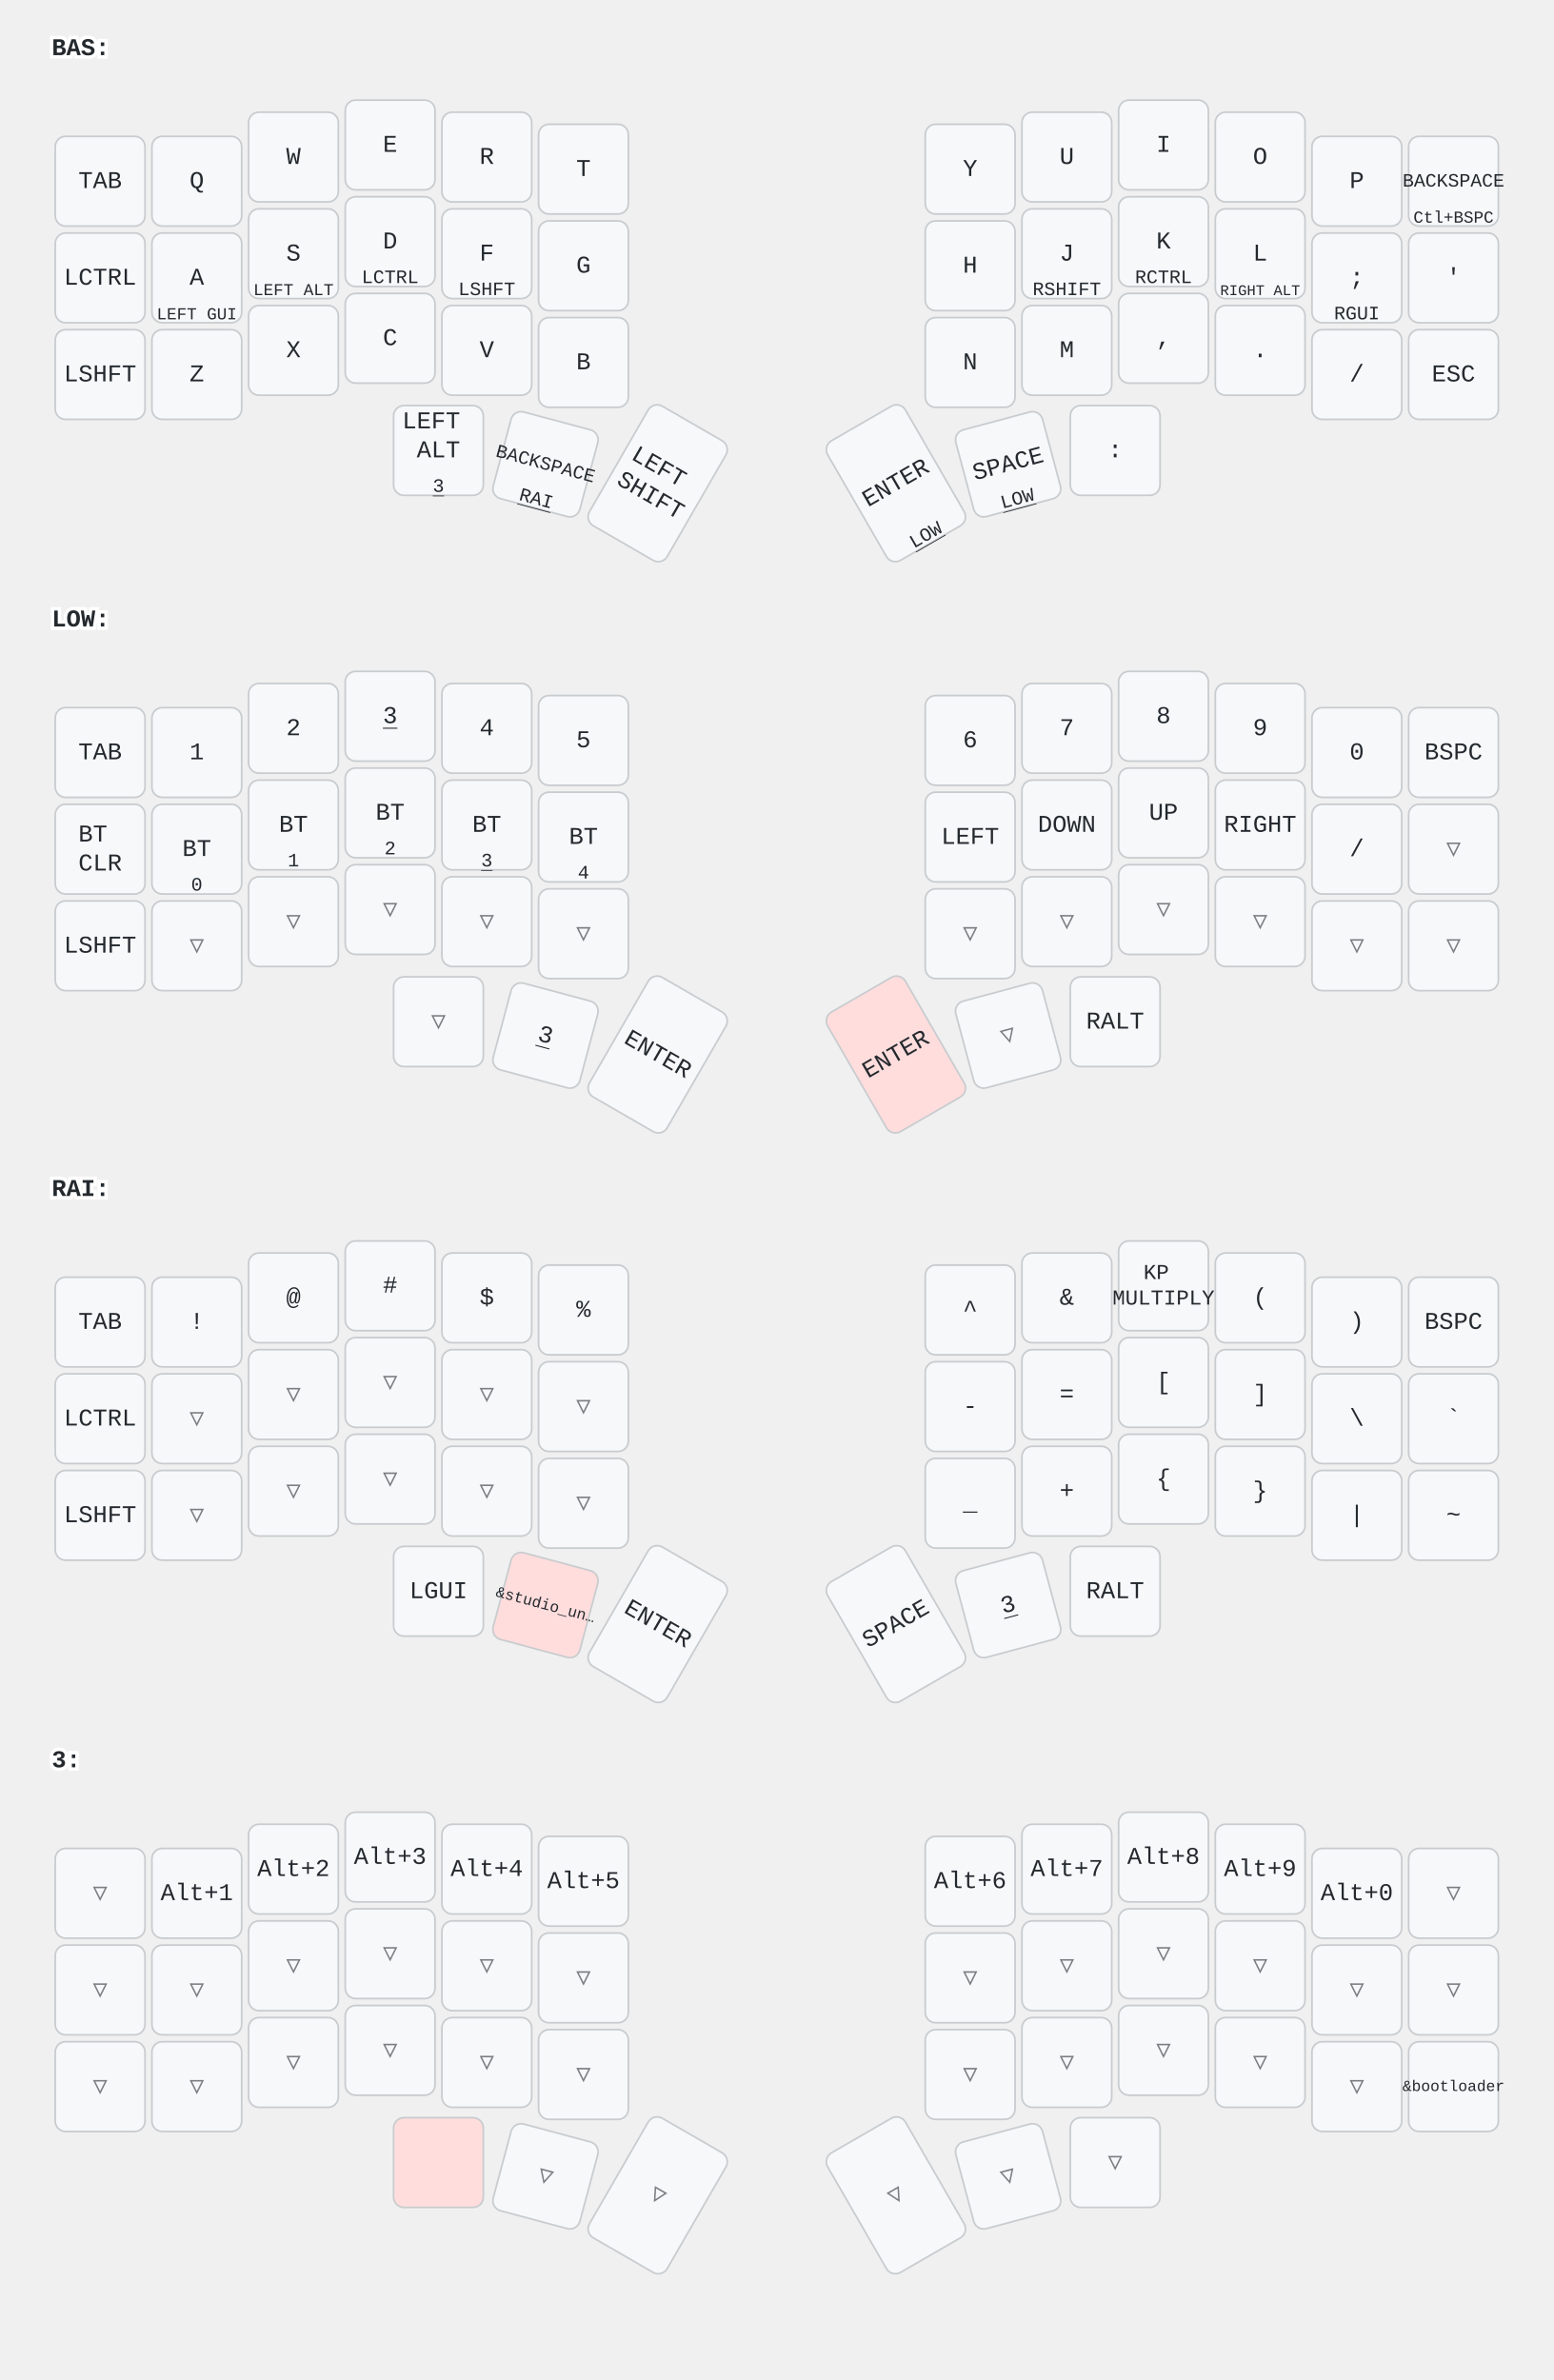
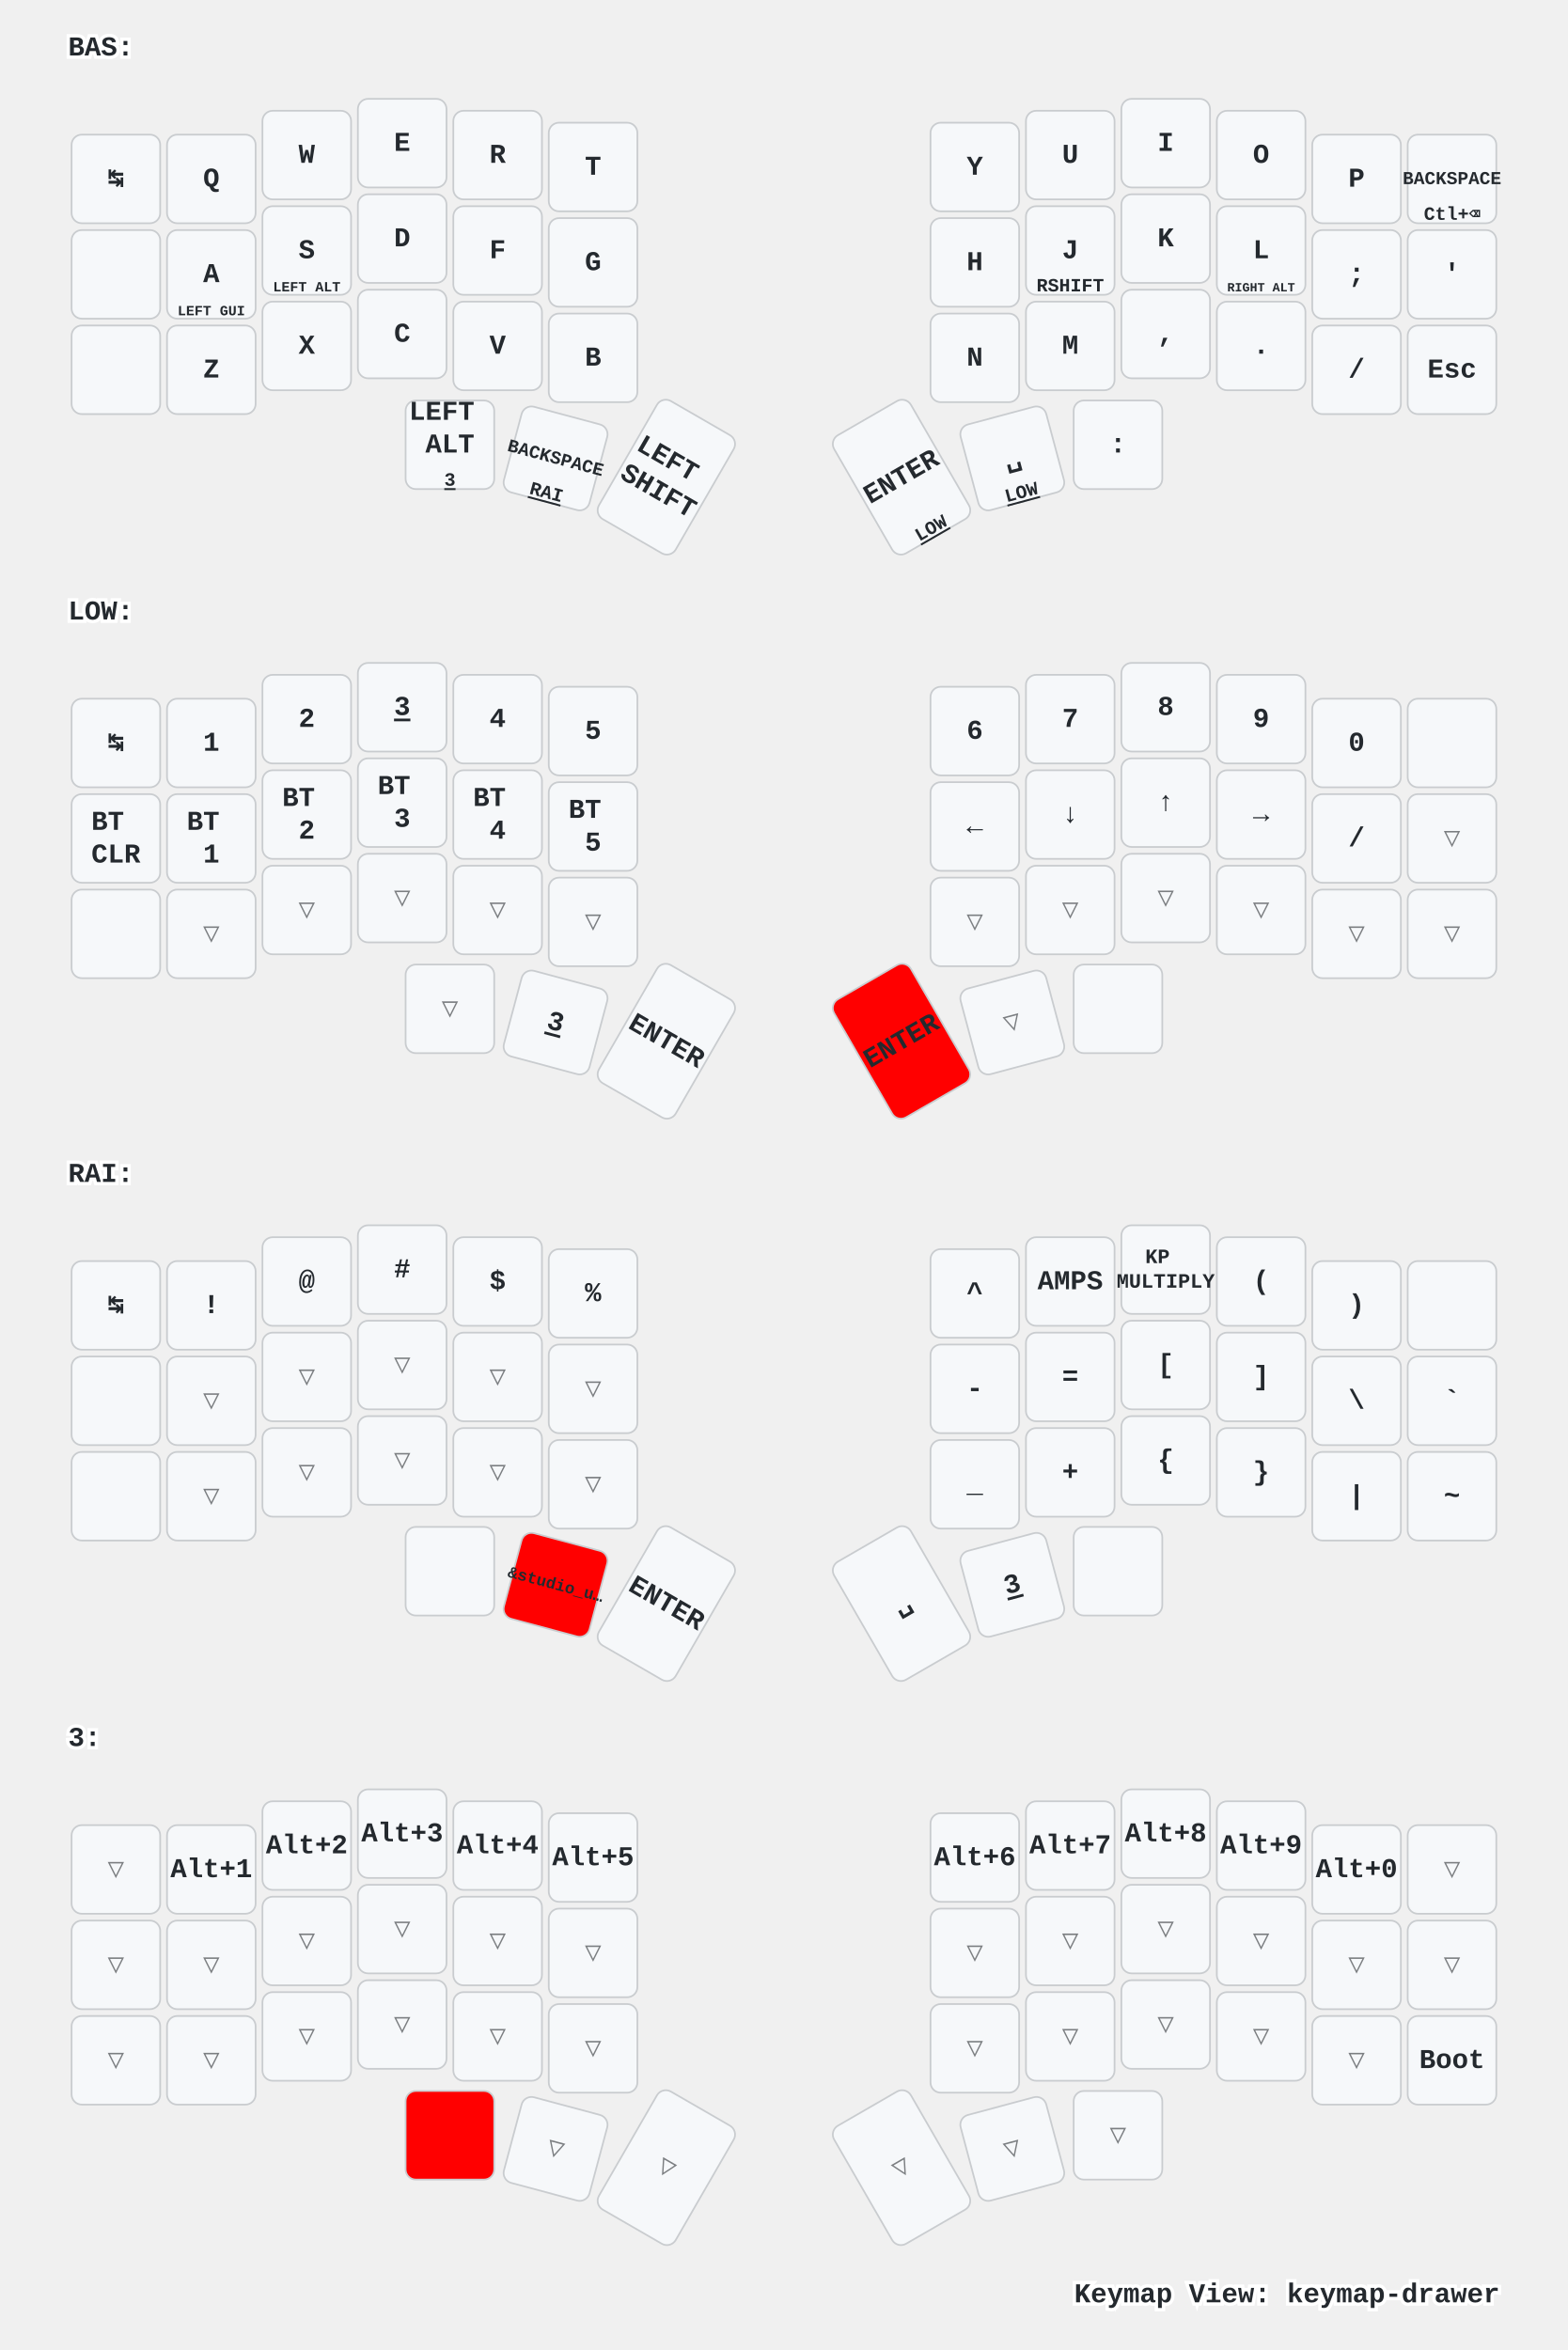
- <svg xmlns="http://www.w3.org/2000/svg" width="900" height="1379" viewBox="0 0 900 1379" class="keymap">
-   <style>/* inherit to force styles through use tags */
+ <svg xmlns="http://www.w3.org/2000/svg" xmlns:xlink="http://www.w3.org/1999/xlink" width="920" height="1379" viewBox="0 0 920 1379" class="keymap">
+   <defs>/* start glyphs */
+ <svg id="mdi:apple-keyboard-command">
+       <svg id="mdi-apple-keyboard-command" viewBox="0 0 24 24">
+         <path d="M6,2A4,4 0 0,1 10,6V8H14V6A4,4 0 0,1 18,2A4,4 0 0,1 22,6A4,4 0 0,1 18,10H16V14H18A4,4 0 0,1 22,18A4,4 0 0,1 18,22A4,4 0 0,1 14,18V16H10V18A4,4 0 0,1 6,22A4,4 0 0,1 2,18A4,4 0 0,1 6,14H8V10H6A4,4 0 0,1 2,6A4,4 0 0,1 6,2M16,18A2,2 0 0,0 18,20A2,2 0 0,0 20,18A2,2 0 0,0 18,16H16V18M14,10H10V14H14V10M6,16A2,2 0 0,0 4,18A2,2 0 0,0 6,20A2,2 0 0,0 8,18V16H6M8,6A2,2 0 0,0 6,4A2,2 0 0,0 4,6A2,2 0 0,0 6,8H8V6M18,8A2,2 0 0,0 20,6A2,2 0 0,0 18,4A2,2 0 0,0 16,6V8H18Z" />
+       </svg>
+     </svg>
+     <svg id="mdi:apple-keyboard-control">
+       <svg id="mdi-apple-keyboard-control" viewBox="0 0 24 24">
+         <path d="M19.78,11.78L18.36,13.19L12,6.83L5.64,13.19L4.22,11.78L12,4L19.78,11.78Z" />
+       </svg>
+     </svg>
+     <svg id="mdi:apple-keyboard-option">
+       <svg id="mdi-apple-keyboard-option" viewBox="0 0 24 24">
+         <path d="M3,4H9.11L16.15,18H21V20H14.88L7.84,6H3V4M14,4H21V6H14V4Z" />
+       </svg>
+     </svg>
+     <svg id="mdi:apple-keyboard-shift">
+       <svg id="mdi-apple-keyboard-shift" viewBox="0 0 24 24">
+         <path d="M15,18V12H17.17L12,6.83L6.83,12H9V18H15M12,4L22,14H17V20H7V14H2L12,4Z" />
+       </svg>
+     </svg>
+     <svg id="mdi:backspace-outline">
+       <svg id="mdi-backspace-outline" viewBox="0 0 24 24">
+         <path d="M19,15.59L17.59,17L14,13.41L10.41,17L9,15.59L12.59,12L9,8.41L10.41,7L14,10.59L17.59,7L19,8.41L15.41,12L19,15.59M22,3A2,2 0 0,1 24,5V19A2,2 0 0,1 22,21H7C6.31,21 5.77,20.64 5.41,20.11L0,12L5.41,3.88C5.77,3.35 6.31,3 7,3H22M22,5H7L2.28,12L7,19H22V5Z" />
+       </svg>
+     </svg>
+   </defs>/* end glyphs */
+ <style>/* inherit to force styles through use tags */
svg path {
    fill: inherit;
}

/* font and background color specifications */
svg.keymap {
    font-family: SFMono-Regular,Consolas,Liberation Mono,Menlo,monospace;
    font-size: 14px;
    font-kerning: normal;
    text-rendering: optimizeLegibility;
    fill: #24292e;
}

/* default key styling */
rect.key {
    fill: #f6f8fa;
}

rect.key, rect.combo {
    stroke: #c9cccf;
    stroke-width: 1;
}

/* default key side styling, only used is draw_key_sides is set */
rect.side {
    filter: brightness(90%);
}

/* color accent for combo boxes */
rect.combo, rect.combo-separate {
    fill: #cdf;
}

/* color accent for held keys */
rect.held, rect.combo.held {
    fill: #fdd;
}

/* color accent for ghost (optional) keys */
rect.ghost, rect.combo.ghost {
    stroke-dasharray: 4, 4;
    stroke-width: 2;
}

text {
    text-anchor: middle;
    dominant-baseline: middle;
}

/* styling for layer labels */
text.label {
    font-weight: bold;
    text-anchor: start;
    stroke: white;
    stroke-width: 4;
    paint-order: stroke;
}

/* styling for optional footer */
text.footer {
    text-anchor: end;
    dominant-baseline: auto;
    stroke: white;
    stroke-width: 4;
    paint-order: stroke;
}

/* styling for combo tap, and key non-tap label text */
text.combo, text.hold, text.shifted, text.left, text.right {
    font-size: 11px;
}

text.hold {
    text-anchor: middle;
    dominant-baseline: auto;
}

text.shifted {
    text-anchor: middle;
    dominant-baseline: hanging;
}

text.left {
    text-anchor: start;
}

text.right {
    text-anchor: end;
}

text.layer-activator {
    text-decoration: underline;
}

/* styling for hold/shifted label text in combo box */
text.combo.hold, text.combo.shifted, text.combo.left, text.combo.right {
    font-size: 8px;
}

/* lighter symbol for transparent keys */
text.trans {
    fill: #7b7e81;
}

/* styling for combo dendrons */
path.combo {
    stroke-width: 1;
    stroke: gray;
    fill: none;
}

/* Start Tabler Icons Cleanup */
/* cannot use height/width with glyphs */
.icon-tabler &gt; path {
    fill: inherit;
    stroke: inherit;
    stroke-width: 2;
}
/* hide tabler's default box */
.icon-tabler &gt; path[stroke="none"][fill="none"] {
    visibility: hidden;
}
/* End Tabler Icons Cleanup */
+ 
+ /* For default sytles, see https://github.com/caksoylar/keymap-drawer/blob/main/keymap_drawer/config.py#L85 */
+ 
+ svg.keymap {
+   font-family: Ubuntu Mono, Inconsolata, Consolas, Liberation Mono, Menlo, monospace;
+   font-size: 16px;
+   font-weight: bold;
+   text-rendering: optimizeLegibility;
+ }
+ 
+ /* Color accent for held keys
+ red = #f00
+ green = #0f0
+ blue = #00f
+ yellow = #ff0
+ cyan = #0ff
+ magenta = #f0f
+ white = #fff
+ black = #000
+ grey = #888
+ light grey = #ccc
+ #ffc
+ */
+ rect.held, rect.combo.held {
+     fill: #f00;
+ }
+ 
+ /* Technique borrowed and extended from https://github.com/englmaxi/zmk-config/blob/master/keymap-drawer/config.yaml */
+ .sym_sub_text.tap {
+   translate: -5px 2px;
+   font-size: 20px;
+ }
+ .sym_sub_text.shifted {
+   translate: 10px 13px;
+   font-size: 10px;
+   opacity: 1.0;
+ }
+ .combo.sym_sub_text.tap {
+   translate: -1px 1px;
+ }
+ .combo.sym_sub_text.shifted {
+   translate: 7px 5px;
+   font-size: 10px;
+   opacity: 1.0;
+ }
+ 
+ /* Toggle */
+ .toggle.shifted {
+   translate: -10px 12px;
+ }
+ 
+ .toggle.hold {
+   translate: 13px -23px;
+ }
+ 
+ /* Variant for tap-dances */
+ .tap_dance.tap {
+   translate: -7px 0px;
+   font-size: 12px;
+ }
+ .tap_dance.shifted {
+   translate: 7px 17px;
+   font-size: 12px;
+   opacity: 1.0;
+ }
+ 
+ /* Variant for symbol next to symbol */
+ .sym_by_sym.tap {
+   translate: -6px 0px;
+ }
+ .sym_by_sym.shifted {
+   translate: 10px 12px;
+   opacity: 1.0;
+ }
+ 
+ .combo.sym_by_sym.tap {
+   translate: -35px 0px;
+ }
+ .combo.sym_by_sym.shifted {
+   translate: 35px 20px;
+   opacity: 1.0;
+ }
+ 
+ .combo.sym_by_sym.hold {
+   visibility: hidden;
+ }
+ 
+ /* hide hold box for combo sym_by_sym */
+ .combo.sym_by_sym.hold &gt; path[stroke="none"][fill="none"] {
+   visibility: hidden;
+ }
</style>
-   <g transform="translate(30, 0)" class="layer-BAS">
+   <g transform="translate(40, 0)" class="layer-BAS">
    <text x="0" y="28" class="label" id="BAS">BAS:</text>
    <g transform="translate(0, 56)">
      <g transform="translate(28, 49)" class="key keypos-0">
        <rect rx="6" ry="6" x="-26" y="-26" width="52" height="52" class="key" />
-         <text x="0" y="0" class="key tap">TAB</text>
+         <text x="0" y="0" class="key tap">↹</text>
      </g>
      <g transform="translate(84, 49)" class="key keypos-1">
        <rect rx="6" ry="6" x="-26" y="-26" width="52" height="52" class="key" />
        <text x="0" y="0" class="key tap">Q</text>
      </g>
      <g transform="translate(140, 35)" class="key keypos-2">
        <rect rx="6" ry="6" x="-26" y="-26" width="52" height="52" class="key" />
        <text x="0" y="0" class="key tap">W</text>
      </g>
      <g transform="translate(196, 28)" class="key keypos-3">
        <rect rx="6" ry="6" x="-26" y="-26" width="52" height="52" class="key" />
        <text x="0" y="0" class="key tap">E</text>
      </g>
      <g transform="translate(252, 35)" class="key keypos-4">
        <rect rx="6" ry="6" x="-26" y="-26" width="52" height="52" class="key" />
        <text x="0" y="0" class="key tap">R</text>
      </g>
      <g transform="translate(308, 42)" class="key keypos-5">
        <rect rx="6" ry="6" x="-26" y="-26" width="52" height="52" class="key" />
        <text x="0" y="0" class="key tap">T</text>
      </g>
      <g transform="translate(532, 42)" class="key keypos-6">
        <rect rx="6" ry="6" x="-26" y="-26" width="52" height="52" class="key" />
        <text x="0" y="0" class="key tap">Y</text>
      </g>
      <g transform="translate(588, 35)" class="key keypos-7">
        <rect rx="6" ry="6" x="-26" y="-26" width="52" height="52" class="key" />
        <text x="0" y="0" class="key tap">U</text>
      </g>
      <g transform="translate(644, 28)" class="key keypos-8">
        <rect rx="6" ry="6" x="-26" y="-26" width="52" height="52" class="key" />
        <text x="0" y="0" class="key tap">I</text>
      </g>
      <g transform="translate(700, 35)" class="key keypos-9">
        <rect rx="6" ry="6" x="-26" y="-26" width="52" height="52" class="key" />
        <text x="0" y="0" class="key tap">O</text>
      </g>
      <g transform="translate(756, 49)" class="key keypos-10">
        <rect rx="6" ry="6" x="-26" y="-26" width="52" height="52" class="key" />
        <text x="0" y="0" class="key tap">P</text>
      </g>
      <g transform="translate(812, 49)" class="key keypos-11">
        <rect rx="6" ry="6" x="-26" y="-26" width="52" height="52" class="key" />
        <text x="0" y="0" class="key tap">
-           <tspan style="font-size: 78%">BACKSPACE</tspan>
-         </text>
-         <text x="0" y="24" class="key hold">
-           <tspan style="font-size: 88%">Ctl+BSPC</tspan>
-         </text>
+           <tspan style="font-size: 67%">BACKSPACE</tspan>
+         </text>
+         <text x="0" y="24" class="key hold">Ctl+⌫</text>
      </g>
      <g transform="translate(28, 105)" class="key keypos-12">
        <rect rx="6" ry="6" x="-26" y="-26" width="52" height="52" class="key" />
-         <text x="0" y="0" class="key tap">LCTRL</text>
+         <use href="#mdi:apple-keyboard-control" xlink:href="#mdi:apple-keyboard-control" x="-9" y="-9" height="18" width="18.0" class="key tap glyph mdi:apple-keyboard-control" />
      </g>
      <g transform="translate(84, 105)" class="key keypos-13">
        <rect rx="6" ry="6" x="-26" y="-26" width="52" height="52" class="key" />
        <text x="0" y="0" class="key tap">A</text>
        <text x="0" y="24" class="key hold">
-           <tspan style="font-size: 88%">LEFT GUI</tspan>
+           <tspan style="font-size: 75%">LEFT GUI</tspan>
        </text>
      </g>
      <g transform="translate(140, 91)" class="key keypos-14">
        <rect rx="6" ry="6" x="-26" y="-26" width="52" height="52" class="key" />
        <text x="0" y="0" class="key tap">S</text>
        <text x="0" y="24" class="key hold">
-           <tspan style="font-size: 88%">LEFT ALT</tspan>
+           <tspan style="font-size: 75%">LEFT ALT</tspan>
        </text>
      </g>
      <g transform="translate(196, 84)" class="key keypos-15">
        <rect rx="6" ry="6" x="-26" y="-26" width="52" height="52" class="key" />
        <text x="0" y="0" class="key tap">D</text>
-         <text x="0" y="24" class="key hold">LCTRL</text>
+         <use href="#mdi:apple-keyboard-control" xlink:href="#mdi:apple-keyboard-control" x="-8" y="9" height="15" width="15.0" class="key hold glyph mdi:apple-keyboard-control" />
      </g>
      <g transform="translate(252, 91)" class="key keypos-16">
        <rect rx="6" ry="6" x="-26" y="-26" width="52" height="52" class="key" />
        <text x="0" y="0" class="key tap">F</text>
-         <text x="0" y="24" class="key hold">LSHFT</text>
+         <use href="#mdi:apple-keyboard-shift" xlink:href="#mdi:apple-keyboard-shift" x="-8" y="9" height="15" width="15.0" class="key hold glyph mdi:apple-keyboard-shift" />
      </g>
      <g transform="translate(308, 98)" class="key keypos-17">
        <rect rx="6" ry="6" x="-26" y="-26" width="52" height="52" class="key" />
        <text x="0" y="0" class="key tap">G</text>
      </g>
      <g transform="translate(532, 98)" class="key keypos-18">
        <rect rx="6" ry="6" x="-26" y="-26" width="52" height="52" class="key" />
        <text x="0" y="0" class="key tap">H</text>
      </g>
      <g transform="translate(588, 91)" class="key keypos-19">
        <rect rx="6" ry="6" x="-26" y="-26" width="52" height="52" class="key" />
        <text x="0" y="0" class="key tap">J</text>
        <text x="0" y="24" class="key hold">RSHIFT</text>
      </g>
      <g transform="translate(644, 84)" class="key keypos-20">
        <rect rx="6" ry="6" x="-26" y="-26" width="52" height="52" class="key" />
        <text x="0" y="0" class="key tap">K</text>
-         <text x="0" y="24" class="key hold">RCTRL</text>
+         <use href="#mdi:apple-keyboard-control" xlink:href="#mdi:apple-keyboard-control" x="-8" y="9" height="15" width="15.0" class="key hold glyph mdi:apple-keyboard-control" />
      </g>
      <g transform="translate(700, 91)" class="key keypos-21">
        <rect rx="6" ry="6" x="-26" y="-26" width="52" height="52" class="key" />
        <text x="0" y="0" class="key tap">L</text>
        <text x="0" y="24" class="key hold">
-           <tspan style="font-size: 78%">RIGHT ALT</tspan>
+           <tspan style="font-size: 67%">RIGHT ALT</tspan>
        </text>
      </g>
      <g transform="translate(756, 105)" class="key keypos-22">
        <rect rx="6" ry="6" x="-26" y="-26" width="52" height="52" class="key" />
        <text x="0" y="0" class="key tap">;</text>
-         <text x="0" y="24" class="key hold">RGUI</text>
+         <use href="#mdi:apple-keyboard-command" xlink:href="#mdi:apple-keyboard-command" x="-8" y="9" height="15" width="15.0" class="key hold glyph mdi:apple-keyboard-command" />
      </g>
      <g transform="translate(812, 105)" class="key keypos-23">
        <rect rx="6" ry="6" x="-26" y="-26" width="52" height="52" class="key" />
        <text x="0" y="0" class="key tap">'</text>
      </g>
      <g transform="translate(28, 161)" class="key keypos-24">
        <rect rx="6" ry="6" x="-26" y="-26" width="52" height="52" class="key" />
-         <text x="0" y="0" class="key tap">LSHFT</text>
+         <use href="#mdi:apple-keyboard-shift" xlink:href="#mdi:apple-keyboard-shift" x="-9" y="-9" height="18" width="18.0" class="key tap glyph mdi:apple-keyboard-shift" />
      </g>
      <g transform="translate(84, 161)" class="key keypos-25">
        <rect rx="6" ry="6" x="-26" y="-26" width="52" height="52" class="key" />
        <text x="0" y="0" class="key tap">Z</text>
      </g>
      <g transform="translate(140, 147)" class="key keypos-26">
        <rect rx="6" ry="6" x="-26" y="-26" width="52" height="52" class="key" />
        <text x="0" y="0" class="key tap">X</text>
      </g>
      <g transform="translate(196, 140)" class="key keypos-27">
        <rect rx="6" ry="6" x="-26" y="-26" width="52" height="52" class="key" />
        <text x="0" y="0" class="key tap">C</text>
      </g>
      <g transform="translate(252, 147)" class="key keypos-28">
        <rect rx="6" ry="6" x="-26" y="-26" width="52" height="52" class="key" />
        <text x="0" y="0" class="key tap">V</text>
      </g>
      <g transform="translate(308, 154)" class="key keypos-29">
        <rect rx="6" ry="6" x="-26" y="-26" width="52" height="52" class="key" />
        <text x="0" y="0" class="key tap">B</text>
      </g>
      <g transform="translate(532, 154)" class="key keypos-30">
        <rect rx="6" ry="6" x="-26" y="-26" width="52" height="52" class="key" />
        <text x="0" y="0" class="key tap">N</text>
      </g>
      <g transform="translate(588, 147)" class="key keypos-31">
        <rect rx="6" ry="6" x="-26" y="-26" width="52" height="52" class="key" />
        <text x="0" y="0" class="key tap">M</text>
      </g>
      <g transform="translate(644, 140)" class="key keypos-32">
        <rect rx="6" ry="6" x="-26" y="-26" width="52" height="52" class="key" />
        <text x="0" y="0" class="key tap">,</text>
      </g>
      <g transform="translate(700, 147)" class="key keypos-33">
        <rect rx="6" ry="6" x="-26" y="-26" width="52" height="52" class="key" />
        <text x="0" y="0" class="key tap">.</text>
      </g>
      <g transform="translate(756, 161)" class="key keypos-34">
        <rect rx="6" ry="6" x="-26" y="-26" width="52" height="52" class="key" />
        <text x="0" y="0" class="key tap">/</text>
      </g>
      <g transform="translate(812, 161)" class="key keypos-35">
        <rect rx="6" ry="6" x="-26" y="-26" width="52" height="52" class="key" />
-         <text x="0" y="0" class="key tap">ESC</text>
+         <text x="0" y="0" class="key tap">Esc</text>
      </g>
      <g transform="translate(224, 205)" class="key keypos-36">
        <rect rx="6" ry="6" x="-26" y="-26" width="52" height="52" class="key" />
        <text x="0" y="0" class="key tap">
          <tspan x="0" dy="-1.2em">LEFT</tspan>
          <tspan x="0" dy="1.2em">ALT</tspan>
        </text>
        <a href="#x_x">
          <text x="0" y="24" class="key hold layer-activator">3</text>
        </a>
      </g>
      <g transform="translate(286, 213) rotate(15.0)" class="key keypos-37">
        <rect rx="6" ry="6" x="-26" y="-26" width="52" height="52" class="key" />
        <text x="0" y="0" class="key tap">
-           <tspan style="font-size: 78%">BACKSPACE</tspan>
+           <tspan style="font-size: 67%">BACKSPACE</tspan>
        </text>
        <a href="#RAI">
          <text x="0" y="24" class="key hold layer-activator">RAI</text>
        </a>
      </g>
      <g transform="translate(351, 224) rotate(30.0)" class="key keypos-38">
        <rect rx="6" ry="6" x="-26" y="-40" width="52" height="80" class="key" />
        <text x="0" y="0" class="key tap">
          <tspan x="0" dy="-0.6em">LEFT</tspan>
          <tspan x="0" dy="1.2em">SHIFT</tspan>
        </text>
      </g>
      <g transform="translate(489, 224) rotate(-30.0)" class="key keypos-39">
        <rect rx="6" ry="6" x="-26" y="-40" width="52" height="80" class="key" />
        <text x="0" y="0" class="key tap">ENTER</text>
        <a href="#LOW">
          <text x="0" y="38" class="key hold layer-activator">LOW</text>
        </a>
      </g>
      <g transform="translate(554, 213) rotate(-15.0)" class="key keypos-40">
        <rect rx="6" ry="6" x="-26" y="-26" width="52" height="52" class="key" />
-         <text x="0" y="0" class="key tap">SPACE</text>
+         <text x="0" y="0" class="key tap">␣</text>
        <a href="#LOW">
          <text x="0" y="24" class="key hold layer-activator">LOW</text>
        </a>
      </g>
      <g transform="translate(616, 205)" class="key keypos-41">
        <rect rx="6" ry="6" x="-26" y="-26" width="52" height="52" class="key" />
        <text x="0" y="0" class="key tap">:</text>
      </g>
    </g>
  </g>
-   <g transform="translate(30, 331)" class="layer-LOW">
+   <g transform="translate(40, 331)" class="layer-LOW">
    <text x="0" y="28" class="label" id="LOW">LOW:</text>
    <g transform="translate(0, 56)">
      <g transform="translate(28, 49)" class="key keypos-0">
        <rect rx="6" ry="6" x="-26" y="-26" width="52" height="52" class="key" />
-         <text x="0" y="0" class="key tap">TAB</text>
+         <text x="0" y="0" class="key tap">↹</text>
      </g>
      <g transform="translate(84, 49)" class="key keypos-1">
        <rect rx="6" ry="6" x="-26" y="-26" width="52" height="52" class="key" />
        <text x="0" y="0" class="key tap">1</text>
      </g>
      <g transform="translate(140, 35)" class="key keypos-2">
        <rect rx="6" ry="6" x="-26" y="-26" width="52" height="52" class="key" />
        <text x="0" y="0" class="key tap">2</text>
      </g>
      <g transform="translate(196, 28)" class="key keypos-3">
        <rect rx="6" ry="6" x="-26" y="-26" width="52" height="52" class="key" />
        <a href="#x_x">
          <text x="0" y="0" class="key tap layer-activator">3</text>
        </a>
      </g>
      <g transform="translate(252, 35)" class="key keypos-4">
        <rect rx="6" ry="6" x="-26" y="-26" width="52" height="52" class="key" />
        <text x="0" y="0" class="key tap">4</text>
      </g>
      <g transform="translate(308, 42)" class="key keypos-5">
        <rect rx="6" ry="6" x="-26" y="-26" width="52" height="52" class="key" />
        <text x="0" y="0" class="key tap">5</text>
      </g>
      <g transform="translate(532, 42)" class="key keypos-6">
        <rect rx="6" ry="6" x="-26" y="-26" width="52" height="52" class="key" />
        <text x="0" y="0" class="key tap">6</text>
      </g>
      <g transform="translate(588, 35)" class="key keypos-7">
        <rect rx="6" ry="6" x="-26" y="-26" width="52" height="52" class="key" />
        <text x="0" y="0" class="key tap">7</text>
      </g>
      <g transform="translate(644, 28)" class="key keypos-8">
        <rect rx="6" ry="6" x="-26" y="-26" width="52" height="52" class="key" />
        <text x="0" y="0" class="key tap">8</text>
      </g>
      <g transform="translate(700, 35)" class="key keypos-9">
        <rect rx="6" ry="6" x="-26" y="-26" width="52" height="52" class="key" />
        <text x="0" y="0" class="key tap">9</text>
      </g>
      <g transform="translate(756, 49)" class="key keypos-10">
        <rect rx="6" ry="6" x="-26" y="-26" width="52" height="52" class="key" />
        <text x="0" y="0" class="key tap">0</text>
      </g>
      <g transform="translate(812, 49)" class="key keypos-11">
        <rect rx="6" ry="6" x="-26" y="-26" width="52" height="52" class="key" />
-         <text x="0" y="0" class="key tap">BSPC</text>
+         <use href="#mdi:backspace-outline" xlink:href="#mdi:backspace-outline" x="-9" y="-9" height="18" width="18.0" class="key tap glyph mdi:backspace-outline" />
      </g>
      <g transform="translate(28, 105)" class="key keypos-12">
        <rect rx="6" ry="6" x="-26" y="-26" width="52" height="52" class="key" />
        <text x="0" y="0" class="key tap">
          <tspan x="0" dy="-0.6em">BT</tspan>
          <tspan x="0" dy="1.2em">CLR</tspan>
        </text>
      </g>
      <g transform="translate(84, 105)" class="key keypos-13">
        <rect rx="6" ry="6" x="-26" y="-26" width="52" height="52" class="key" />
-         <text x="0" y="0" class="key tap">BT</text>
-         <text x="0" y="24" class="key hold">0</text>
+         <text x="0" y="0" class="key tap">
+           <tspan x="0" dy="-0.6em">BT</tspan>
+           <tspan x="0" dy="1.2em">1</tspan>
+         </text>
      </g>
      <g transform="translate(140, 91)" class="key keypos-14">
        <rect rx="6" ry="6" x="-26" y="-26" width="52" height="52" class="key" />
-         <text x="0" y="0" class="key tap">BT</text>
-         <text x="0" y="24" class="key hold">1</text>
+         <text x="0" y="0" class="key tap">
+           <tspan x="0" dy="-0.6em">BT</tspan>
+           <tspan x="0" dy="1.2em">2</tspan>
+         </text>
      </g>
      <g transform="translate(196, 84)" class="key keypos-15">
        <rect rx="6" ry="6" x="-26" y="-26" width="52" height="52" class="key" />
-         <text x="0" y="0" class="key tap">BT</text>
-         <text x="0" y="24" class="key hold">2</text>
+         <text x="0" y="0" class="key tap">
+           <tspan x="0" dy="-0.6em">BT</tspan>
+           <tspan x="0" dy="1.2em">3</tspan>
+         </text>
      </g>
      <g transform="translate(252, 91)" class="key keypos-16">
        <rect rx="6" ry="6" x="-26" y="-26" width="52" height="52" class="key" />
-         <text x="0" y="0" class="key tap">BT</text>
-         <a href="#x_x">
-           <text x="0" y="24" class="key hold layer-activator">3</text>
-         </a>
+         <text x="0" y="0" class="key tap">
+           <tspan x="0" dy="-0.6em">BT</tspan>
+           <tspan x="0" dy="1.2em">4</tspan>
+         </text>
      </g>
      <g transform="translate(308, 98)" class="key keypos-17">
        <rect rx="6" ry="6" x="-26" y="-26" width="52" height="52" class="key" />
-         <text x="0" y="0" class="key tap">BT</text>
-         <text x="0" y="24" class="key hold">4</text>
+         <text x="0" y="0" class="key tap">
+           <tspan x="0" dy="-0.6em">BT</tspan>
+           <tspan x="0" dy="1.2em">5</tspan>
+         </text>
      </g>
      <g transform="translate(532, 98)" class="key keypos-18">
        <rect rx="6" ry="6" x="-26" y="-26" width="52" height="52" class="key" />
-         <text x="0" y="0" class="key tap">LEFT</text>
+         <text x="0" y="0" class="key tap">←</text>
      </g>
      <g transform="translate(588, 91)" class="key keypos-19">
        <rect rx="6" ry="6" x="-26" y="-26" width="52" height="52" class="key" />
-         <text x="0" y="0" class="key tap">DOWN</text>
+         <text x="0" y="0" class="key tap">↓</text>
      </g>
      <g transform="translate(644, 84)" class="key keypos-20">
        <rect rx="6" ry="6" x="-26" y="-26" width="52" height="52" class="key" />
-         <text x="0" y="0" class="key tap">UP</text>
+         <text x="0" y="0" class="key tap">↑</text>
      </g>
      <g transform="translate(700, 91)" class="key keypos-21">
        <rect rx="6" ry="6" x="-26" y="-26" width="52" height="52" class="key" />
-         <text x="0" y="0" class="key tap">RIGHT</text>
+         <text x="0" y="0" class="key tap">→</text>
      </g>
      <g transform="translate(756, 105)" class="key keypos-22">
        <rect rx="6" ry="6" x="-26" y="-26" width="52" height="52" class="key" />
        <text x="0" y="0" class="key tap">/</text>
      </g>
      <g transform="translate(812, 105)" class="key trans keypos-23">
        <rect rx="6" ry="6" x="-26" y="-26" width="52" height="52" class="key trans" />
        <text x="0" y="0" class="key trans tap">▽</text>
      </g>
      <g transform="translate(28, 161)" class="key keypos-24">
        <rect rx="6" ry="6" x="-26" y="-26" width="52" height="52" class="key" />
-         <text x="0" y="0" class="key tap">LSHFT</text>
+         <use href="#mdi:apple-keyboard-shift" xlink:href="#mdi:apple-keyboard-shift" x="-9" y="-9" height="18" width="18.0" class="key tap glyph mdi:apple-keyboard-shift" />
      </g>
      <g transform="translate(84, 161)" class="key trans keypos-25">
        <rect rx="6" ry="6" x="-26" y="-26" width="52" height="52" class="key trans" />
        <text x="0" y="0" class="key trans tap">▽</text>
      </g>
      <g transform="translate(140, 147)" class="key trans keypos-26">
        <rect rx="6" ry="6" x="-26" y="-26" width="52" height="52" class="key trans" />
        <text x="0" y="0" class="key trans tap">▽</text>
      </g>
      <g transform="translate(196, 140)" class="key trans keypos-27">
        <rect rx="6" ry="6" x="-26" y="-26" width="52" height="52" class="key trans" />
        <text x="0" y="0" class="key trans tap">▽</text>
      </g>
      <g transform="translate(252, 147)" class="key trans keypos-28">
        <rect rx="6" ry="6" x="-26" y="-26" width="52" height="52" class="key trans" />
        <text x="0" y="0" class="key trans tap">▽</text>
      </g>
      <g transform="translate(308, 154)" class="key trans keypos-29">
        <rect rx="6" ry="6" x="-26" y="-26" width="52" height="52" class="key trans" />
        <text x="0" y="0" class="key trans tap">▽</text>
      </g>
      <g transform="translate(532, 154)" class="key trans keypos-30">
        <rect rx="6" ry="6" x="-26" y="-26" width="52" height="52" class="key trans" />
        <text x="0" y="0" class="key trans tap">▽</text>
      </g>
      <g transform="translate(588, 147)" class="key trans keypos-31">
        <rect rx="6" ry="6" x="-26" y="-26" width="52" height="52" class="key trans" />
        <text x="0" y="0" class="key trans tap">▽</text>
      </g>
      <g transform="translate(644, 140)" class="key trans keypos-32">
        <rect rx="6" ry="6" x="-26" y="-26" width="52" height="52" class="key trans" />
        <text x="0" y="0" class="key trans tap">▽</text>
      </g>
      <g transform="translate(700, 147)" class="key trans keypos-33">
        <rect rx="6" ry="6" x="-26" y="-26" width="52" height="52" class="key trans" />
        <text x="0" y="0" class="key trans tap">▽</text>
      </g>
      <g transform="translate(756, 161)" class="key trans keypos-34">
        <rect rx="6" ry="6" x="-26" y="-26" width="52" height="52" class="key trans" />
        <text x="0" y="0" class="key trans tap">▽</text>
      </g>
      <g transform="translate(812, 161)" class="key trans keypos-35">
        <rect rx="6" ry="6" x="-26" y="-26" width="52" height="52" class="key trans" />
        <text x="0" y="0" class="key trans tap">▽</text>
      </g>
      <g transform="translate(224, 205)" class="key trans keypos-36">
        <rect rx="6" ry="6" x="-26" y="-26" width="52" height="52" class="key trans" />
        <text x="0" y="0" class="key trans tap">▽</text>
      </g>
      <g transform="translate(286, 213) rotate(15.0)" class="key keypos-37">
        <rect rx="6" ry="6" x="-26" y="-26" width="52" height="52" class="key" />
        <a href="#x_x">
          <text x="0" y="0" class="key tap layer-activator">3</text>
        </a>
      </g>
      <g transform="translate(351, 224) rotate(30.0)" class="key keypos-38">
        <rect rx="6" ry="6" x="-26" y="-40" width="52" height="80" class="key" />
        <text x="0" y="0" class="key tap">ENTER</text>
      </g>
      <g transform="translate(489, 224) rotate(-30.0)" class="key held keypos-39">
        <rect rx="6" ry="6" x="-26" y="-40" width="52" height="80" class="key held" />
        <text x="0" y="0" class="key held tap">ENTER</text>
      </g>
      <g transform="translate(554, 213) rotate(-15.0)" class="key trans keypos-40">
        <rect rx="6" ry="6" x="-26" y="-26" width="52" height="52" class="key trans" />
        <text x="0" y="0" class="key trans tap">▽</text>
      </g>
      <g transform="translate(616, 205)" class="key keypos-41">
        <rect rx="6" ry="6" x="-26" y="-26" width="52" height="52" class="key" />
-         <text x="0" y="0" class="key tap">RALT</text>
+         <use href="#mdi:apple-keyboard-option" xlink:href="#mdi:apple-keyboard-option" x="-9" y="-9" height="18" width="18.0" class="key tap glyph mdi:apple-keyboard-option" />
      </g>
    </g>
  </g>
-   <g transform="translate(30, 661)" class="layer-RAI">
+   <g transform="translate(40, 661)" class="layer-RAI">
    <text x="0" y="28" class="label" id="RAI">RAI:</text>
    <g transform="translate(0, 56)">
      <g transform="translate(28, 49)" class="key keypos-0">
        <rect rx="6" ry="6" x="-26" y="-26" width="52" height="52" class="key" />
-         <text x="0" y="0" class="key tap">TAB</text>
+         <text x="0" y="0" class="key tap">↹</text>
      </g>
      <g transform="translate(84, 49)" class="key keypos-1">
        <rect rx="6" ry="6" x="-26" y="-26" width="52" height="52" class="key" />
        <text x="0" y="0" class="key tap">!</text>
      </g>
      <g transform="translate(140, 35)" class="key keypos-2">
        <rect rx="6" ry="6" x="-26" y="-26" width="52" height="52" class="key" />
        <text x="0" y="0" class="key tap">@</text>
      </g>
      <g transform="translate(196, 28)" class="key keypos-3">
        <rect rx="6" ry="6" x="-26" y="-26" width="52" height="52" class="key" />
        <text x="0" y="0" class="key tap">#</text>
      </g>
      <g transform="translate(252, 35)" class="key keypos-4">
        <rect rx="6" ry="6" x="-26" y="-26" width="52" height="52" class="key" />
        <text x="0" y="0" class="key tap">$</text>
      </g>
      <g transform="translate(308, 42)" class="key keypos-5">
        <rect rx="6" ry="6" x="-26" y="-26" width="52" height="52" class="key" />
        <text x="0" y="0" class="key tap">%</text>
      </g>
      <g transform="translate(532, 42)" class="key keypos-6">
        <rect rx="6" ry="6" x="-26" y="-26" width="52" height="52" class="key" />
        <text x="0" y="0" class="key tap">^</text>
      </g>
      <g transform="translate(588, 35)" class="key keypos-7">
        <rect rx="6" ry="6" x="-26" y="-26" width="52" height="52" class="key" />
-         <text x="0" y="0" class="key tap">&amp;</text>
+         <text x="0" y="0" class="key tap">AMPS</text>
      </g>
      <g transform="translate(644, 28)" class="key keypos-8">
        <rect rx="6" ry="6" x="-26" y="-26" width="52" height="52" class="key" />
        <text x="0" y="0" class="key tap">
-           <tspan x="0" dy="-0.6em" style="font-size: 88%">KP</tspan>
-           <tspan x="0" dy="1.2em" style="font-size: 88%">MULTIPLY</tspan>
+           <tspan x="0" dy="-0.6em" style="font-size: 75%">KP</tspan>
+           <tspan x="0" dy="1.2em" style="font-size: 75%">MULTIPLY</tspan>
        </text>
      </g>
      <g transform="translate(700, 35)" class="key keypos-9">
        <rect rx="6" ry="6" x="-26" y="-26" width="52" height="52" class="key" />
        <text x="0" y="0" class="key tap">(</text>
      </g>
      <g transform="translate(756, 49)" class="key keypos-10">
        <rect rx="6" ry="6" x="-26" y="-26" width="52" height="52" class="key" />
        <text x="0" y="0" class="key tap">)</text>
      </g>
      <g transform="translate(812, 49)" class="key keypos-11">
        <rect rx="6" ry="6" x="-26" y="-26" width="52" height="52" class="key" />
-         <text x="0" y="0" class="key tap">BSPC</text>
+         <use href="#mdi:backspace-outline" xlink:href="#mdi:backspace-outline" x="-9" y="-9" height="18" width="18.0" class="key tap glyph mdi:backspace-outline" />
      </g>
      <g transform="translate(28, 105)" class="key keypos-12">
        <rect rx="6" ry="6" x="-26" y="-26" width="52" height="52" class="key" />
-         <text x="0" y="0" class="key tap">LCTRL</text>
+         <use href="#mdi:apple-keyboard-control" xlink:href="#mdi:apple-keyboard-control" x="-9" y="-9" height="18" width="18.0" class="key tap glyph mdi:apple-keyboard-control" />
      </g>
      <g transform="translate(84, 105)" class="key trans keypos-13">
        <rect rx="6" ry="6" x="-26" y="-26" width="52" height="52" class="key trans" />
        <text x="0" y="0" class="key trans tap">▽</text>
      </g>
      <g transform="translate(140, 91)" class="key trans keypos-14">
        <rect rx="6" ry="6" x="-26" y="-26" width="52" height="52" class="key trans" />
        <text x="0" y="0" class="key trans tap">▽</text>
      </g>
      <g transform="translate(196, 84)" class="key trans keypos-15">
        <rect rx="6" ry="6" x="-26" y="-26" width="52" height="52" class="key trans" />
        <text x="0" y="0" class="key trans tap">▽</text>
      </g>
      <g transform="translate(252, 91)" class="key trans keypos-16">
        <rect rx="6" ry="6" x="-26" y="-26" width="52" height="52" class="key trans" />
        <text x="0" y="0" class="key trans tap">▽</text>
      </g>
      <g transform="translate(308, 98)" class="key trans keypos-17">
        <rect rx="6" ry="6" x="-26" y="-26" width="52" height="52" class="key trans" />
        <text x="0" y="0" class="key trans tap">▽</text>
      </g>
      <g transform="translate(532, 98)" class="key keypos-18">
        <rect rx="6" ry="6" x="-26" y="-26" width="52" height="52" class="key" />
        <text x="0" y="0" class="key tap">-</text>
      </g>
      <g transform="translate(588, 91)" class="key keypos-19">
        <rect rx="6" ry="6" x="-26" y="-26" width="52" height="52" class="key" />
        <text x="0" y="0" class="key tap">=</text>
      </g>
      <g transform="translate(644, 84)" class="key keypos-20">
        <rect rx="6" ry="6" x="-26" y="-26" width="52" height="52" class="key" />
        <text x="0" y="0" class="key tap">[</text>
      </g>
      <g transform="translate(700, 91)" class="key keypos-21">
        <rect rx="6" ry="6" x="-26" y="-26" width="52" height="52" class="key" />
        <text x="0" y="0" class="key tap">]</text>
      </g>
      <g transform="translate(756, 105)" class="key keypos-22">
        <rect rx="6" ry="6" x="-26" y="-26" width="52" height="52" class="key" />
        <text x="0" y="0" class="key tap">\</text>
      </g>
      <g transform="translate(812, 105)" class="key keypos-23">
        <rect rx="6" ry="6" x="-26" y="-26" width="52" height="52" class="key" />
        <text x="0" y="0" class="key tap">`</text>
      </g>
      <g transform="translate(28, 161)" class="key keypos-24">
        <rect rx="6" ry="6" x="-26" y="-26" width="52" height="52" class="key" />
-         <text x="0" y="0" class="key tap">LSHFT</text>
+         <use href="#mdi:apple-keyboard-shift" xlink:href="#mdi:apple-keyboard-shift" x="-9" y="-9" height="18" width="18.0" class="key tap glyph mdi:apple-keyboard-shift" />
      </g>
      <g transform="translate(84, 161)" class="key trans keypos-25">
        <rect rx="6" ry="6" x="-26" y="-26" width="52" height="52" class="key trans" />
        <text x="0" y="0" class="key trans tap">▽</text>
      </g>
      <g transform="translate(140, 147)" class="key trans keypos-26">
        <rect rx="6" ry="6" x="-26" y="-26" width="52" height="52" class="key trans" />
        <text x="0" y="0" class="key trans tap">▽</text>
      </g>
      <g transform="translate(196, 140)" class="key trans keypos-27">
        <rect rx="6" ry="6" x="-26" y="-26" width="52" height="52" class="key trans" />
        <text x="0" y="0" class="key trans tap">▽</text>
      </g>
      <g transform="translate(252, 147)" class="key trans keypos-28">
        <rect rx="6" ry="6" x="-26" y="-26" width="52" height="52" class="key trans" />
        <text x="0" y="0" class="key trans tap">▽</text>
      </g>
      <g transform="translate(308, 154)" class="key trans keypos-29">
        <rect rx="6" ry="6" x="-26" y="-26" width="52" height="52" class="key trans" />
        <text x="0" y="0" class="key trans tap">▽</text>
      </g>
      <g transform="translate(532, 154)" class="key keypos-30">
        <rect rx="6" ry="6" x="-26" y="-26" width="52" height="52" class="key" />
        <text x="0" y="0" class="key tap">_</text>
      </g>
      <g transform="translate(588, 147)" class="key keypos-31">
        <rect rx="6" ry="6" x="-26" y="-26" width="52" height="52" class="key" />
        <text x="0" y="0" class="key tap">+</text>
      </g>
      <g transform="translate(644, 140)" class="key keypos-32">
        <rect rx="6" ry="6" x="-26" y="-26" width="52" height="52" class="key" />
        <text x="0" y="0" class="key tap">{</text>
      </g>
      <g transform="translate(700, 147)" class="key keypos-33">
        <rect rx="6" ry="6" x="-26" y="-26" width="52" height="52" class="key" />
        <text x="0" y="0" class="key tap">}</text>
      </g>
      <g transform="translate(756, 161)" class="key keypos-34">
        <rect rx="6" ry="6" x="-26" y="-26" width="52" height="52" class="key" />
        <text x="0" y="0" class="key tap">|</text>
      </g>
      <g transform="translate(812, 161)" class="key keypos-35">
        <rect rx="6" ry="6" x="-26" y="-26" width="52" height="52" class="key" />
        <text x="0" y="0" class="key tap">~</text>
      </g>
      <g transform="translate(224, 205)" class="key keypos-36">
        <rect rx="6" ry="6" x="-26" y="-26" width="52" height="52" class="key" />
-         <text x="0" y="0" class="key tap">LGUI</text>
+         <use href="#mdi:apple-keyboard-command" xlink:href="#mdi:apple-keyboard-command" x="-9" y="-9" height="18" width="18.0" class="key tap glyph mdi:apple-keyboard-command" />
      </g>
      <g transform="translate(286, 213) rotate(15.0)" class="key held keypos-37">
        <rect rx="6" ry="6" x="-26" y="-26" width="52" height="52" class="key held" />
        <text x="0" y="0" class="key held tap">
-           <tspan style="font-size: 64%">&amp;studio_un…</tspan>
+           <tspan style="font-size: 60%">&amp;studio_u…</tspan>
        </text>
      </g>
      <g transform="translate(351, 224) rotate(30.0)" class="key keypos-38">
        <rect rx="6" ry="6" x="-26" y="-40" width="52" height="80" class="key" />
        <text x="0" y="0" class="key tap">ENTER</text>
      </g>
      <g transform="translate(489, 224) rotate(-30.0)" class="key keypos-39">
        <rect rx="6" ry="6" x="-26" y="-40" width="52" height="80" class="key" />
-         <text x="0" y="0" class="key tap">SPACE</text>
+         <text x="0" y="0" class="key tap">␣</text>
      </g>
      <g transform="translate(554, 213) rotate(-15.0)" class="key keypos-40">
        <rect rx="6" ry="6" x="-26" y="-26" width="52" height="52" class="key" />
        <a href="#x_x">
          <text x="0" y="0" class="key tap layer-activator">3</text>
        </a>
      </g>
      <g transform="translate(616, 205)" class="key keypos-41">
        <rect rx="6" ry="6" x="-26" y="-26" width="52" height="52" class="key" />
-         <text x="0" y="0" class="key tap">RALT</text>
+         <use href="#mdi:apple-keyboard-option" xlink:href="#mdi:apple-keyboard-option" x="-9" y="-9" height="18" width="18.0" class="key tap glyph mdi:apple-keyboard-option" />
      </g>
    </g>
  </g>
-   <g transform="translate(30, 992)" class="layer-3">
+   <g transform="translate(40, 992)" class="layer-3">
    <text x="0" y="28" class="label" id="x_x">3:</text>
    <g transform="translate(0, 56)">
      <g transform="translate(28, 49)" class="key trans keypos-0">
        <rect rx="6" ry="6" x="-26" y="-26" width="52" height="52" class="key trans" />
        <text x="0" y="0" class="key trans tap">▽</text>
      </g>
      <g transform="translate(84, 49)" class="key keypos-1">
        <rect rx="6" ry="6" x="-26" y="-26" width="52" height="52" class="key" />
        <text x="0" y="0" class="key tap">Alt+1</text>
      </g>
      <g transform="translate(140, 35)" class="key keypos-2">
        <rect rx="6" ry="6" x="-26" y="-26" width="52" height="52" class="key" />
        <text x="0" y="0" class="key tap">Alt+2</text>
      </g>
      <g transform="translate(196, 28)" class="key keypos-3">
        <rect rx="6" ry="6" x="-26" y="-26" width="52" height="52" class="key" />
        <text x="0" y="0" class="key tap">Alt+3</text>
      </g>
      <g transform="translate(252, 35)" class="key keypos-4">
        <rect rx="6" ry="6" x="-26" y="-26" width="52" height="52" class="key" />
        <text x="0" y="0" class="key tap">Alt+4</text>
      </g>
      <g transform="translate(308, 42)" class="key keypos-5">
        <rect rx="6" ry="6" x="-26" y="-26" width="52" height="52" class="key" />
        <text x="0" y="0" class="key tap">Alt+5</text>
      </g>
      <g transform="translate(532, 42)" class="key keypos-6">
        <rect rx="6" ry="6" x="-26" y="-26" width="52" height="52" class="key" />
        <text x="0" y="0" class="key tap">Alt+6</text>
      </g>
      <g transform="translate(588, 35)" class="key keypos-7">
        <rect rx="6" ry="6" x="-26" y="-26" width="52" height="52" class="key" />
        <text x="0" y="0" class="key tap">Alt+7</text>
      </g>
      <g transform="translate(644, 28)" class="key keypos-8">
        <rect rx="6" ry="6" x="-26" y="-26" width="52" height="52" class="key" />
        <text x="0" y="0" class="key tap">Alt+8</text>
      </g>
      <g transform="translate(700, 35)" class="key keypos-9">
        <rect rx="6" ry="6" x="-26" y="-26" width="52" height="52" class="key" />
        <text x="0" y="0" class="key tap">Alt+9</text>
      </g>
      <g transform="translate(756, 49)" class="key keypos-10">
        <rect rx="6" ry="6" x="-26" y="-26" width="52" height="52" class="key" />
        <text x="0" y="0" class="key tap">Alt+0</text>
      </g>
      <g transform="translate(812, 49)" class="key trans keypos-11">
        <rect rx="6" ry="6" x="-26" y="-26" width="52" height="52" class="key trans" />
        <text x="0" y="0" class="key trans tap">▽</text>
      </g>
      <g transform="translate(28, 105)" class="key trans keypos-12">
        <rect rx="6" ry="6" x="-26" y="-26" width="52" height="52" class="key trans" />
        <text x="0" y="0" class="key trans tap">▽</text>
      </g>
      <g transform="translate(84, 105)" class="key trans keypos-13">
        <rect rx="6" ry="6" x="-26" y="-26" width="52" height="52" class="key trans" />
        <text x="0" y="0" class="key trans tap">▽</text>
      </g>
      <g transform="translate(140, 91)" class="key trans keypos-14">
        <rect rx="6" ry="6" x="-26" y="-26" width="52" height="52" class="key trans" />
        <text x="0" y="0" class="key trans tap">▽</text>
      </g>
      <g transform="translate(196, 84)" class="key trans keypos-15">
        <rect rx="6" ry="6" x="-26" y="-26" width="52" height="52" class="key trans" />
        <text x="0" y="0" class="key trans tap">▽</text>
      </g>
      <g transform="translate(252, 91)" class="key trans keypos-16">
        <rect rx="6" ry="6" x="-26" y="-26" width="52" height="52" class="key trans" />
        <text x="0" y="0" class="key trans tap">▽</text>
      </g>
      <g transform="translate(308, 98)" class="key trans keypos-17">
        <rect rx="6" ry="6" x="-26" y="-26" width="52" height="52" class="key trans" />
        <text x="0" y="0" class="key trans tap">▽</text>
      </g>
      <g transform="translate(532, 98)" class="key trans keypos-18">
        <rect rx="6" ry="6" x="-26" y="-26" width="52" height="52" class="key trans" />
        <text x="0" y="0" class="key trans tap">▽</text>
      </g>
      <g transform="translate(588, 91)" class="key trans keypos-19">
        <rect rx="6" ry="6" x="-26" y="-26" width="52" height="52" class="key trans" />
        <text x="0" y="0" class="key trans tap">▽</text>
      </g>
      <g transform="translate(644, 84)" class="key trans keypos-20">
        <rect rx="6" ry="6" x="-26" y="-26" width="52" height="52" class="key trans" />
        <text x="0" y="0" class="key trans tap">▽</text>
      </g>
      <g transform="translate(700, 91)" class="key trans keypos-21">
        <rect rx="6" ry="6" x="-26" y="-26" width="52" height="52" class="key trans" />
        <text x="0" y="0" class="key trans tap">▽</text>
      </g>
      <g transform="translate(756, 105)" class="key trans keypos-22">
        <rect rx="6" ry="6" x="-26" y="-26" width="52" height="52" class="key trans" />
        <text x="0" y="0" class="key trans tap">▽</text>
      </g>
      <g transform="translate(812, 105)" class="key trans keypos-23">
        <rect rx="6" ry="6" x="-26" y="-26" width="52" height="52" class="key trans" />
        <text x="0" y="0" class="key trans tap">▽</text>
      </g>
      <g transform="translate(28, 161)" class="key trans keypos-24">
        <rect rx="6" ry="6" x="-26" y="-26" width="52" height="52" class="key trans" />
        <text x="0" y="0" class="key trans tap">▽</text>
      </g>
      <g transform="translate(84, 161)" class="key trans keypos-25">
        <rect rx="6" ry="6" x="-26" y="-26" width="52" height="52" class="key trans" />
        <text x="0" y="0" class="key trans tap">▽</text>
      </g>
      <g transform="translate(140, 147)" class="key trans keypos-26">
        <rect rx="6" ry="6" x="-26" y="-26" width="52" height="52" class="key trans" />
        <text x="0" y="0" class="key trans tap">▽</text>
      </g>
      <g transform="translate(196, 140)" class="key trans keypos-27">
        <rect rx="6" ry="6" x="-26" y="-26" width="52" height="52" class="key trans" />
        <text x="0" y="0" class="key trans tap">▽</text>
      </g>
      <g transform="translate(252, 147)" class="key trans keypos-28">
        <rect rx="6" ry="6" x="-26" y="-26" width="52" height="52" class="key trans" />
        <text x="0" y="0" class="key trans tap">▽</text>
      </g>
      <g transform="translate(308, 154)" class="key trans keypos-29">
        <rect rx="6" ry="6" x="-26" y="-26" width="52" height="52" class="key trans" />
        <text x="0" y="0" class="key trans tap">▽</text>
      </g>
      <g transform="translate(532, 154)" class="key trans keypos-30">
        <rect rx="6" ry="6" x="-26" y="-26" width="52" height="52" class="key trans" />
        <text x="0" y="0" class="key trans tap">▽</text>
      </g>
      <g transform="translate(588, 147)" class="key trans keypos-31">
        <rect rx="6" ry="6" x="-26" y="-26" width="52" height="52" class="key trans" />
        <text x="0" y="0" class="key trans tap">▽</text>
      </g>
      <g transform="translate(644, 140)" class="key trans keypos-32">
        <rect rx="6" ry="6" x="-26" y="-26" width="52" height="52" class="key trans" />
        <text x="0" y="0" class="key trans tap">▽</text>
      </g>
      <g transform="translate(700, 147)" class="key trans keypos-33">
        <rect rx="6" ry="6" x="-26" y="-26" width="52" height="52" class="key trans" />
        <text x="0" y="0" class="key trans tap">▽</text>
      </g>
      <g transform="translate(756, 161)" class="key trans keypos-34">
        <rect rx="6" ry="6" x="-26" y="-26" width="52" height="52" class="key trans" />
        <text x="0" y="0" class="key trans tap">▽</text>
      </g>
      <g transform="translate(812, 161)" class="key keypos-35">
        <rect rx="6" ry="6" x="-26" y="-26" width="52" height="52" class="key" />
-         <text x="0" y="0" class="key tap">
-           <tspan style="font-size: 64%">&amp;bootloader</tspan>
-         </text>
+         <text x="0" y="0" class="key tap">Boot</text>
      </g>
      <g transform="translate(224, 205)" class="key held keypos-36">
        <rect rx="6" ry="6" x="-26" y="-26" width="52" height="52" class="key held" />
      </g>
      <g transform="translate(286, 213) rotate(15.0)" class="key trans keypos-37">
        <rect rx="6" ry="6" x="-26" y="-26" width="52" height="52" class="key trans" />
        <text x="0" y="0" class="key trans tap">▽</text>
      </g>
      <g transform="translate(351, 224) rotate(30.0)" class="key trans keypos-38">
        <rect rx="6" ry="6" x="-26" y="-40" width="52" height="80" class="key trans" />
        <text x="0" y="0" class="key trans tap">▽</text>
      </g>
      <g transform="translate(489, 224) rotate(-30.0)" class="key trans keypos-39">
        <rect rx="6" ry="6" x="-26" y="-40" width="52" height="80" class="key trans" />
        <text x="0" y="0" class="key trans tap">▽</text>
      </g>
      <g transform="translate(554, 213) rotate(-15.0)" class="key trans keypos-40">
        <rect rx="6" ry="6" x="-26" y="-26" width="52" height="52" class="key trans" />
        <text x="0" y="0" class="key trans tap">▽</text>
      </g>
      <g transform="translate(616, 205)" class="key trans keypos-41">
        <rect rx="6" ry="6" x="-26" y="-26" width="52" height="52" class="key trans" />
        <text x="0" y="0" class="key trans tap">▽</text>
      </g>
    </g>
  </g>
+   <text x="880.0" y="1351.0" class="footer">Keymap View: <a href="https://github.com/caksoylar/keymap-drawer">keymap-drawer</a>
+   </text>
</svg>
